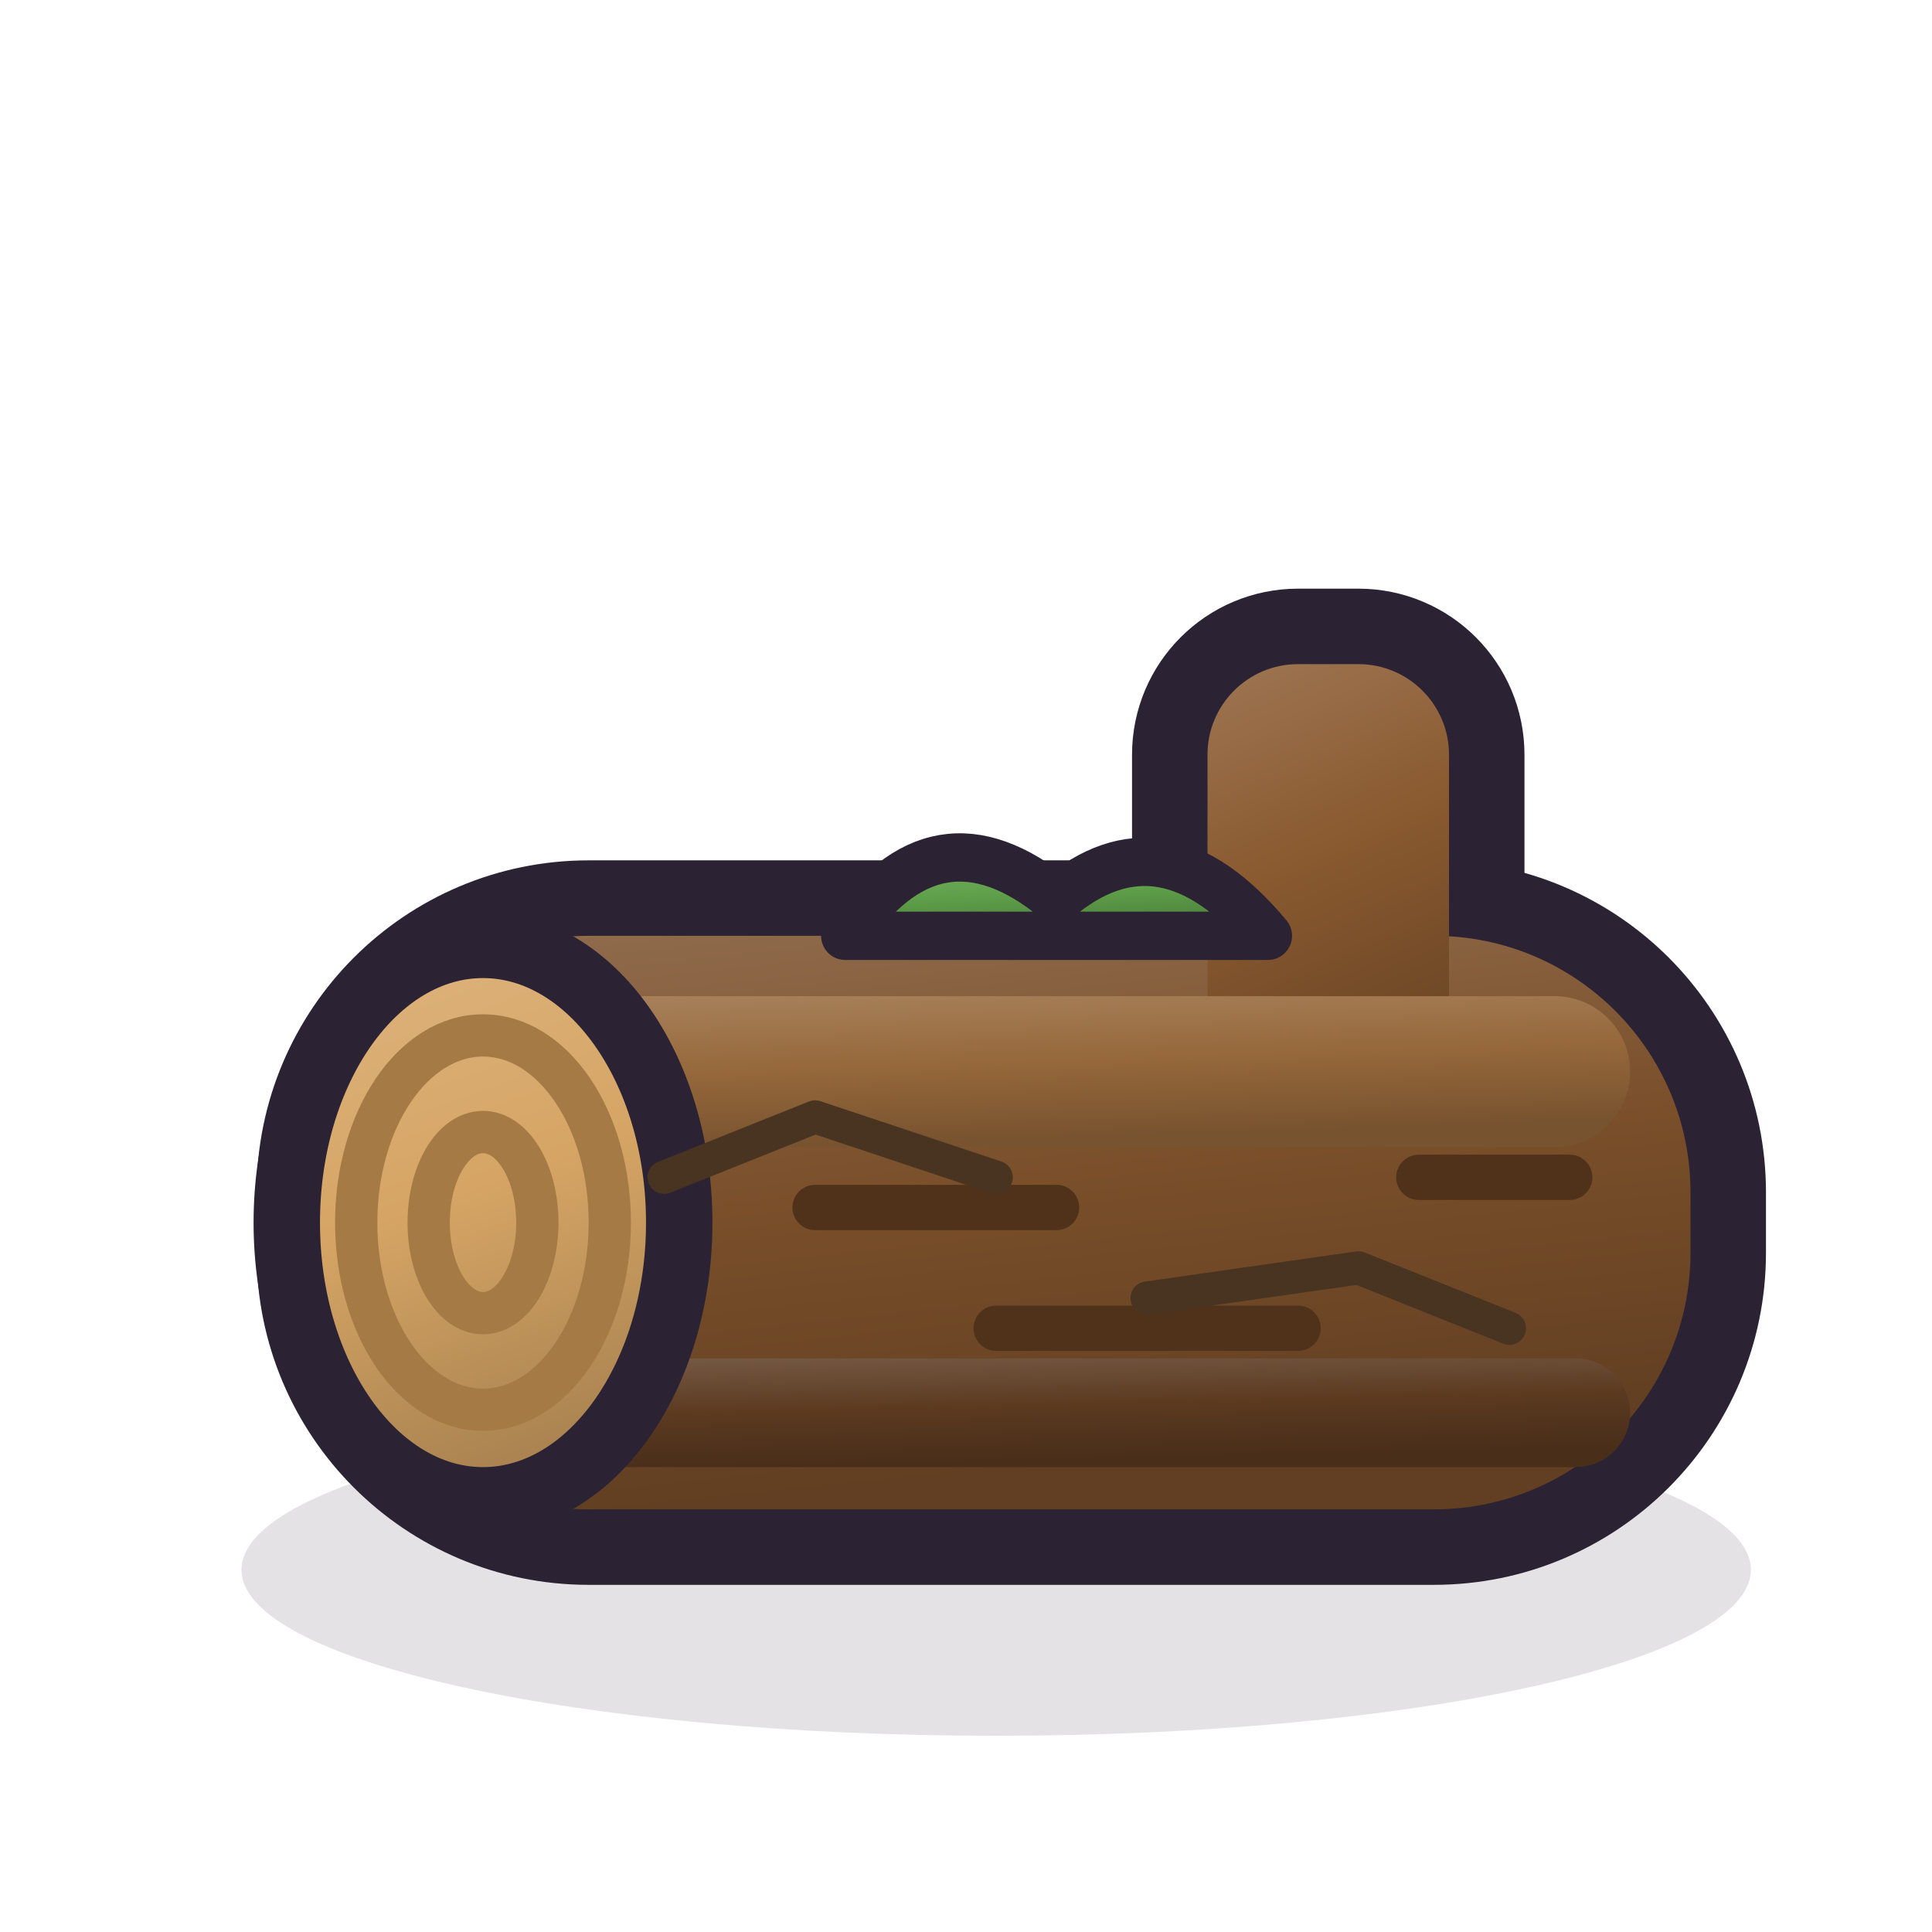
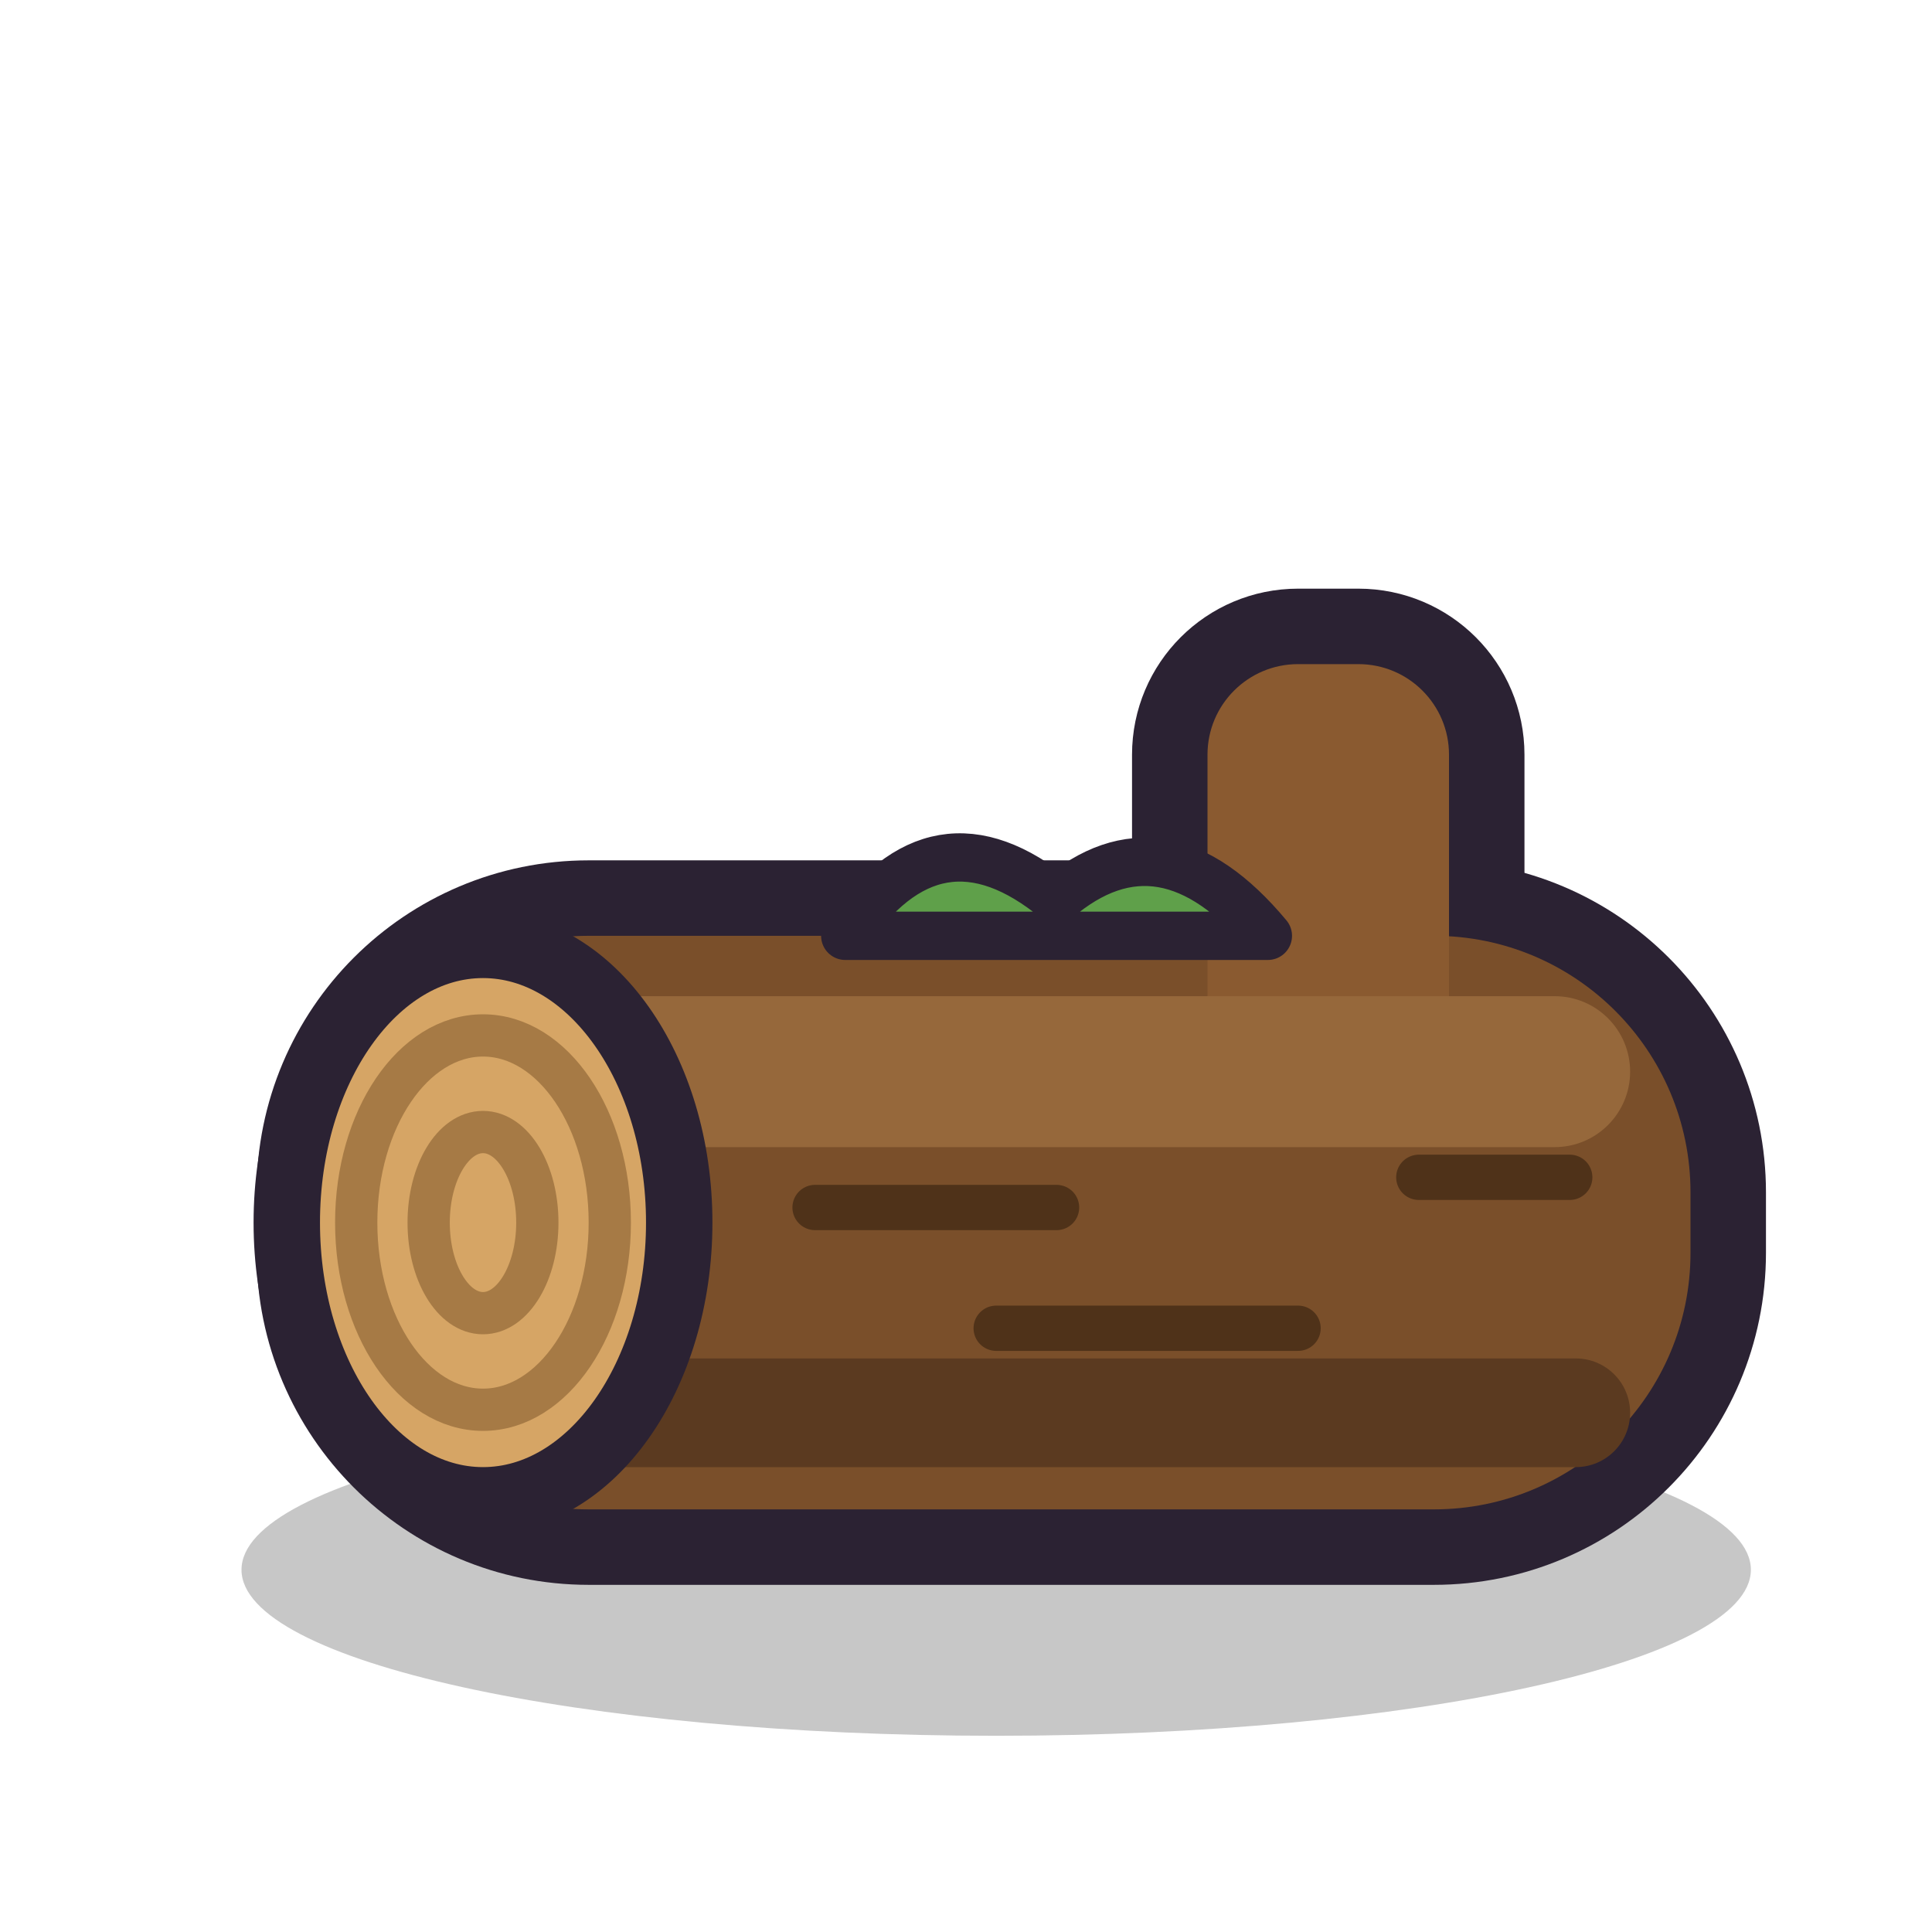
- <svg xmlns="http://www.w3.org/2000/svg" width="64" height="64" viewBox="0 0 64 64" stroke-linecap="round" stroke-linejoin="round">
-   <defs>
-     <linearGradient id="material0" x1="0" y1="0" x2=".25" y2="1">
-       <stop offset="0" stop-color="#775b46" />
-       <stop offset=".52" stop-color="#5b3a20" />
-       <stop offset="1" stop-color="#492e1a" />
-     </linearGradient>
-     <linearGradient id="material1" x1="0" y1="0" x2=".25" y2="1">
-       <stop offset="0" stop-color="#7ab069" />
-       <stop offset=".52" stop-color="#5fa04a" />
-       <stop offset="1" stop-color="#4c803b" />
-     </linearGradient>
-     <linearGradient id="material2" x1="0" y1="0" x2=".25" y2="1">
-       <stop offset="0" stop-color="#916d4e" />
-       <stop offset=".52" stop-color="#7a4f2a" />
-       <stop offset="1" stop-color="#623f22" />
-     </linearGradient>
-     <linearGradient id="material3" x1="0" y1="0" x2=".25" y2="1">
-       <stop offset="0" stop-color="#9e7653" />
-       <stop offset=".52" stop-color="#8a5a30" />
-       <stop offset="1" stop-color="#6e4826" />
-     </linearGradient>
-     <linearGradient id="material4" x1="0" y1="0" x2=".25" y2="1">
-       <stop offset="0" stop-color="#a8825c" />
-       <stop offset=".52" stop-color="#96683b" />
-       <stop offset="1" stop-color="#78532f" />
-     </linearGradient>
-     <linearGradient id="material5" x1="0" y1="0" x2=".25" y2="1">
-       <stop offset="0" stop-color="#ddb47f" />
-       <stop offset=".52" stop-color="#d6a565" />
-       <stop offset="1" stop-color="#ab8451" />
-     </linearGradient>
-   </defs>
-   <ellipse cx="33" cy="52" rx="25" ry="5.5" fill="#2b2233" opacity=".13" />
+ <svg xmlns="http://www.w3.org/2000/svg" viewBox="0 0 64 64">
+   <ellipse cx="33" cy="52" rx="25" ry="5.5" fill="#000000" opacity="0.22" />
  <g fill="#2b2233" stroke="#2b2233" stroke-width="5" stroke-linejoin="round">
    <rect x="11" y="31" width="45" height="19" rx="8.5" />
    <rect x="40" y="22" width="8" height="14" rx="3" />
  </g>
-   <rect x="11" y="31" width="45" height="19" rx="8.5" fill="url(#material2)" />
-   <rect x="40" y="22" width="8" height="14" rx="3" fill="url(#material3)" />
-   <rect x="16" y="33" width="38" height="5" rx="2.5" fill="url(#material4)" />
-   <rect x="16" y="45" width="38" height="3.6" rx="1.8" fill="url(#material0)" />
+   <rect x="11" y="31" width="45" height="19" rx="8.5" fill="#7a4f2a" />
+   <rect x="40" y="22" width="8" height="14" rx="3" fill="#8a5a30" />
+   <rect x="16" y="33" width="38" height="5" rx="2.5" fill="#96683b" />
+   <rect x="16" y="45" width="38" height="3.6" rx="1.8" fill="#5b3a20" />
  <path d="M27 40 h8 M33 44 h10 M47 39 h5" fill="none" stroke="#4f3219" stroke-width="1.5" stroke-linecap="round" />
-   <ellipse cx="16" cy="40.5" rx="6.5" ry="9.2" fill="url(#material5)" stroke="#2b2233" stroke-width="2.2" />
+   <ellipse cx="16" cy="40.5" rx="6.5" ry="9.2" fill="#d6a565" stroke="#2b2233" stroke-width="2.2" />
  <ellipse cx="16" cy="40.5" rx="4.2" ry="6.2" fill="none" stroke="#a67a45" stroke-width="1.4" />
  <ellipse cx="16" cy="40.5" rx="1.8" ry="3" fill="none" stroke="#a67a45" stroke-width="1.4" />
-   <path d="M28 31 q3 -4.5 7 -1.2 q3.5 -3 7 1.2 z" fill="url(#material1)" stroke="#2b2233" stroke-width="1.6" stroke-linejoin="round" />
-   <path d="M22 39 27 37 33 39M38 43 45 42 50 44" fill="none" stroke="#483421" stroke-width="1.1" />
+   <path d="M28 31 q3 -4.5 7 -1.2 q3.5 -3 7 1.2 z" fill="#5fa04a" stroke="#2b2233" stroke-width="1.6" stroke-linejoin="round" />
</svg>
